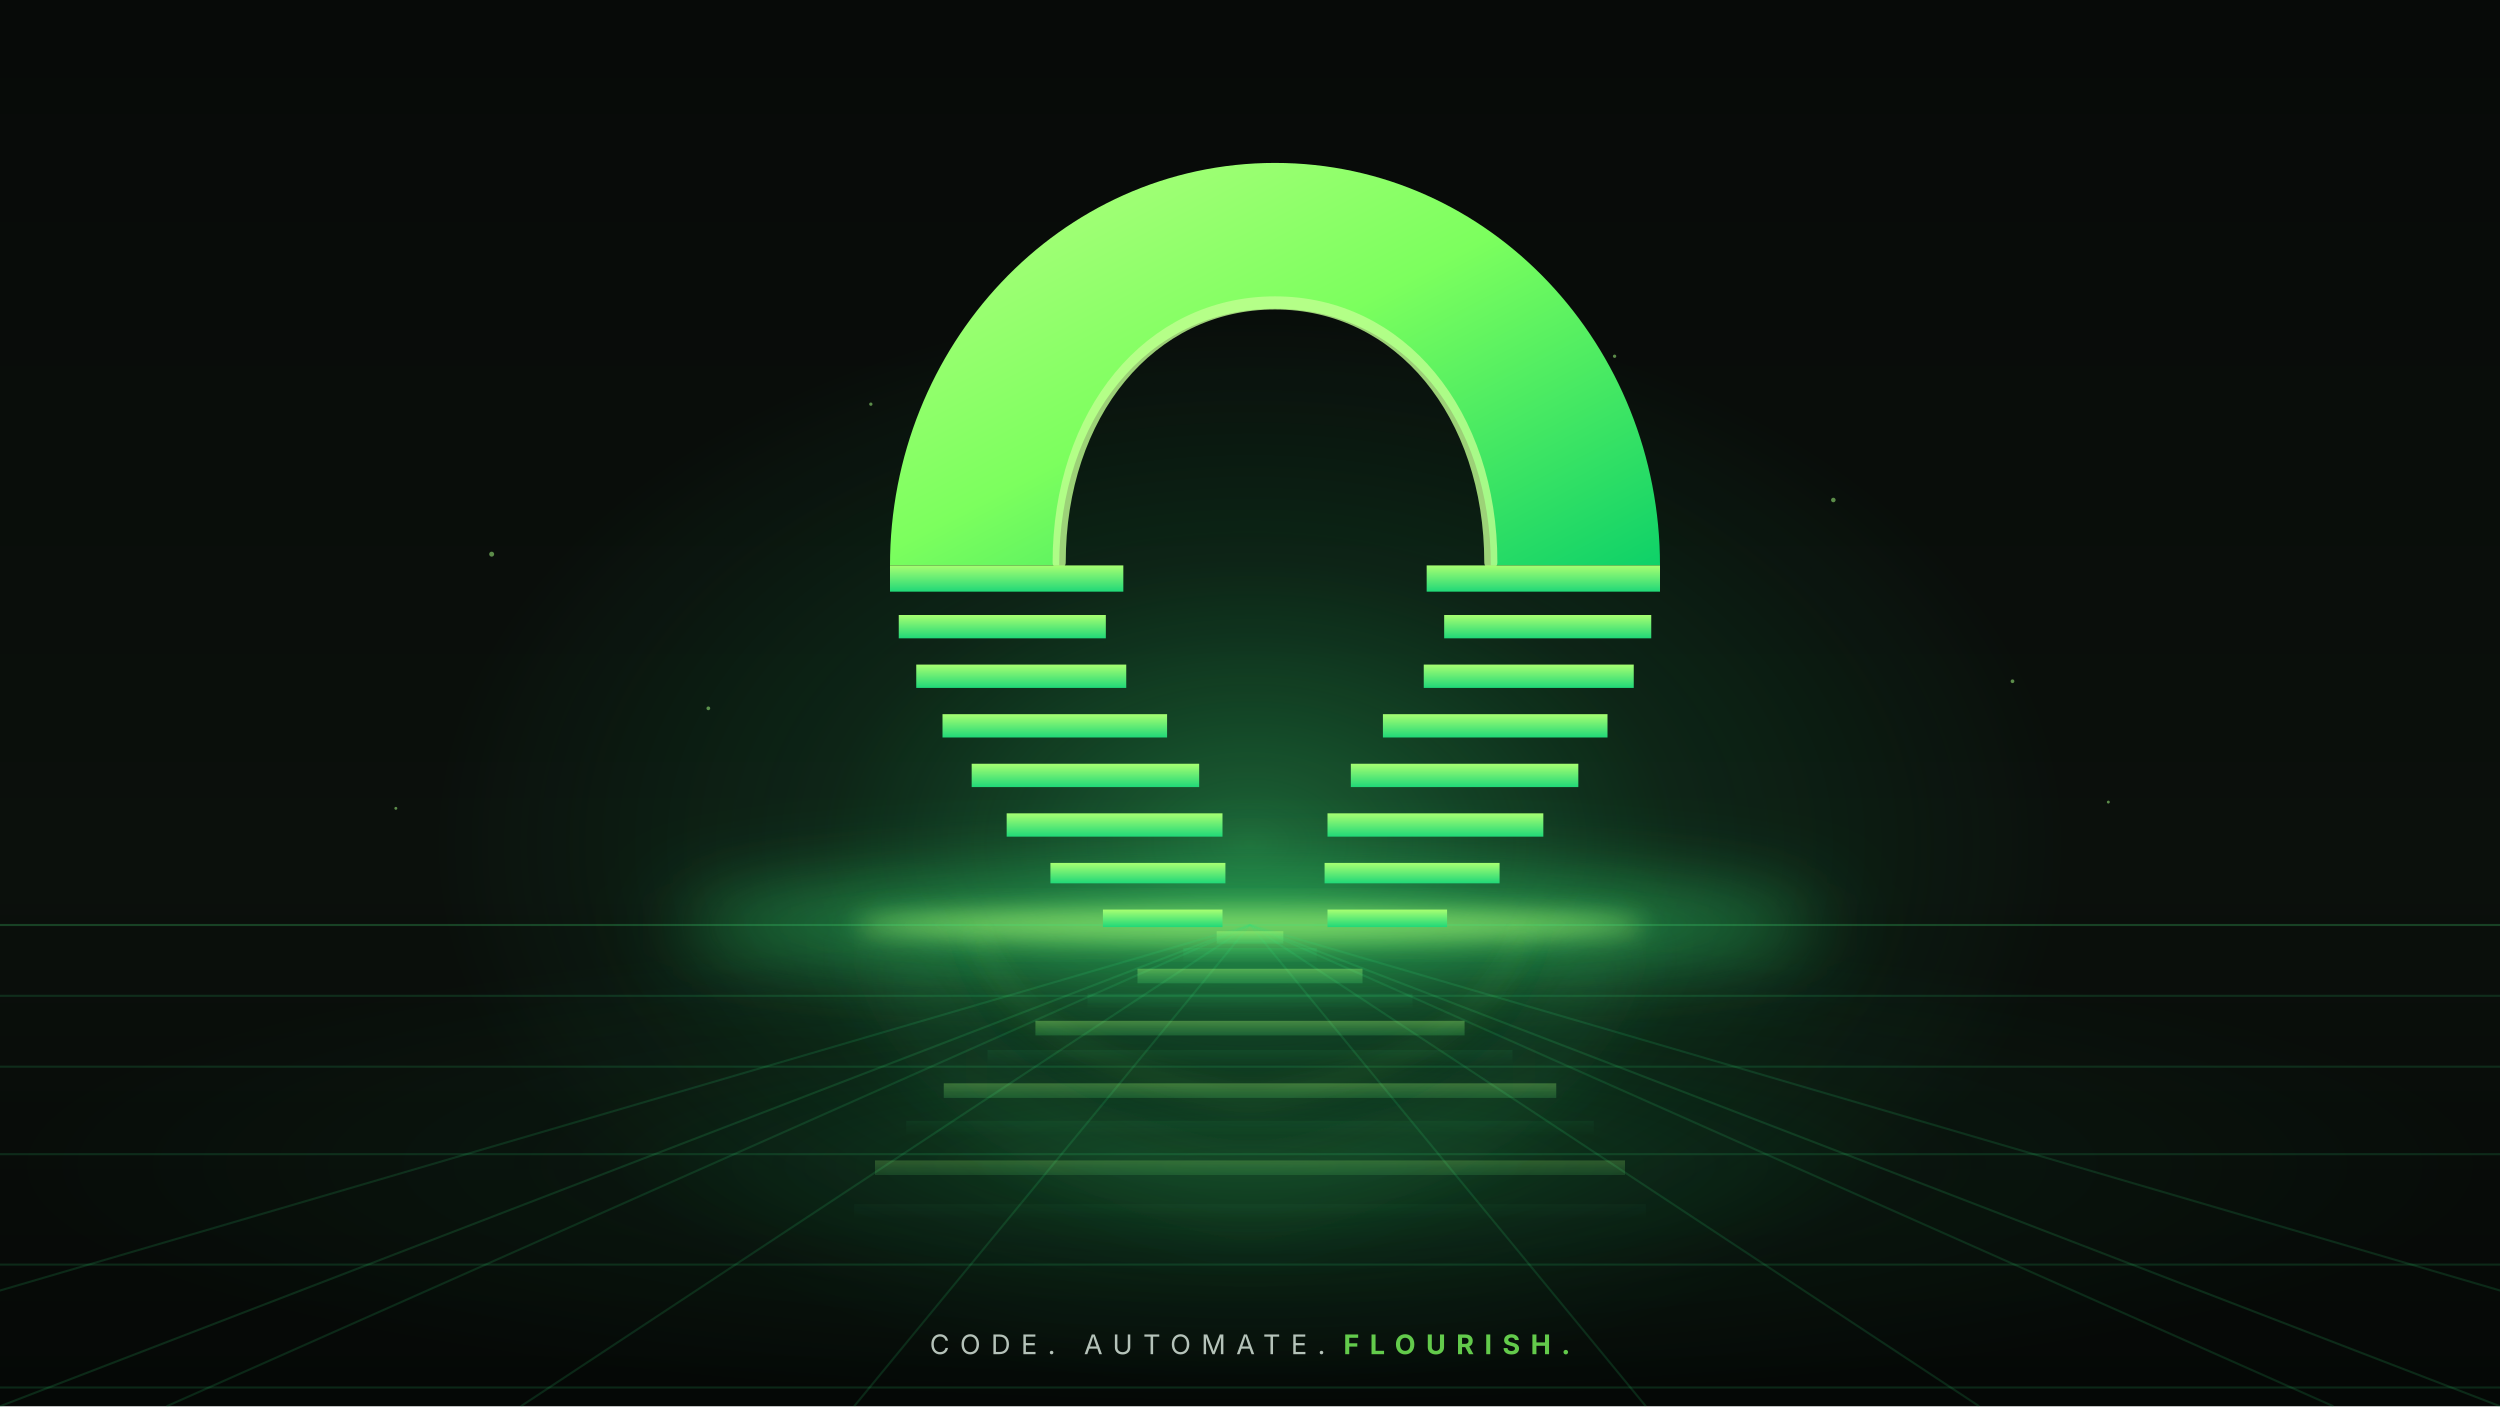
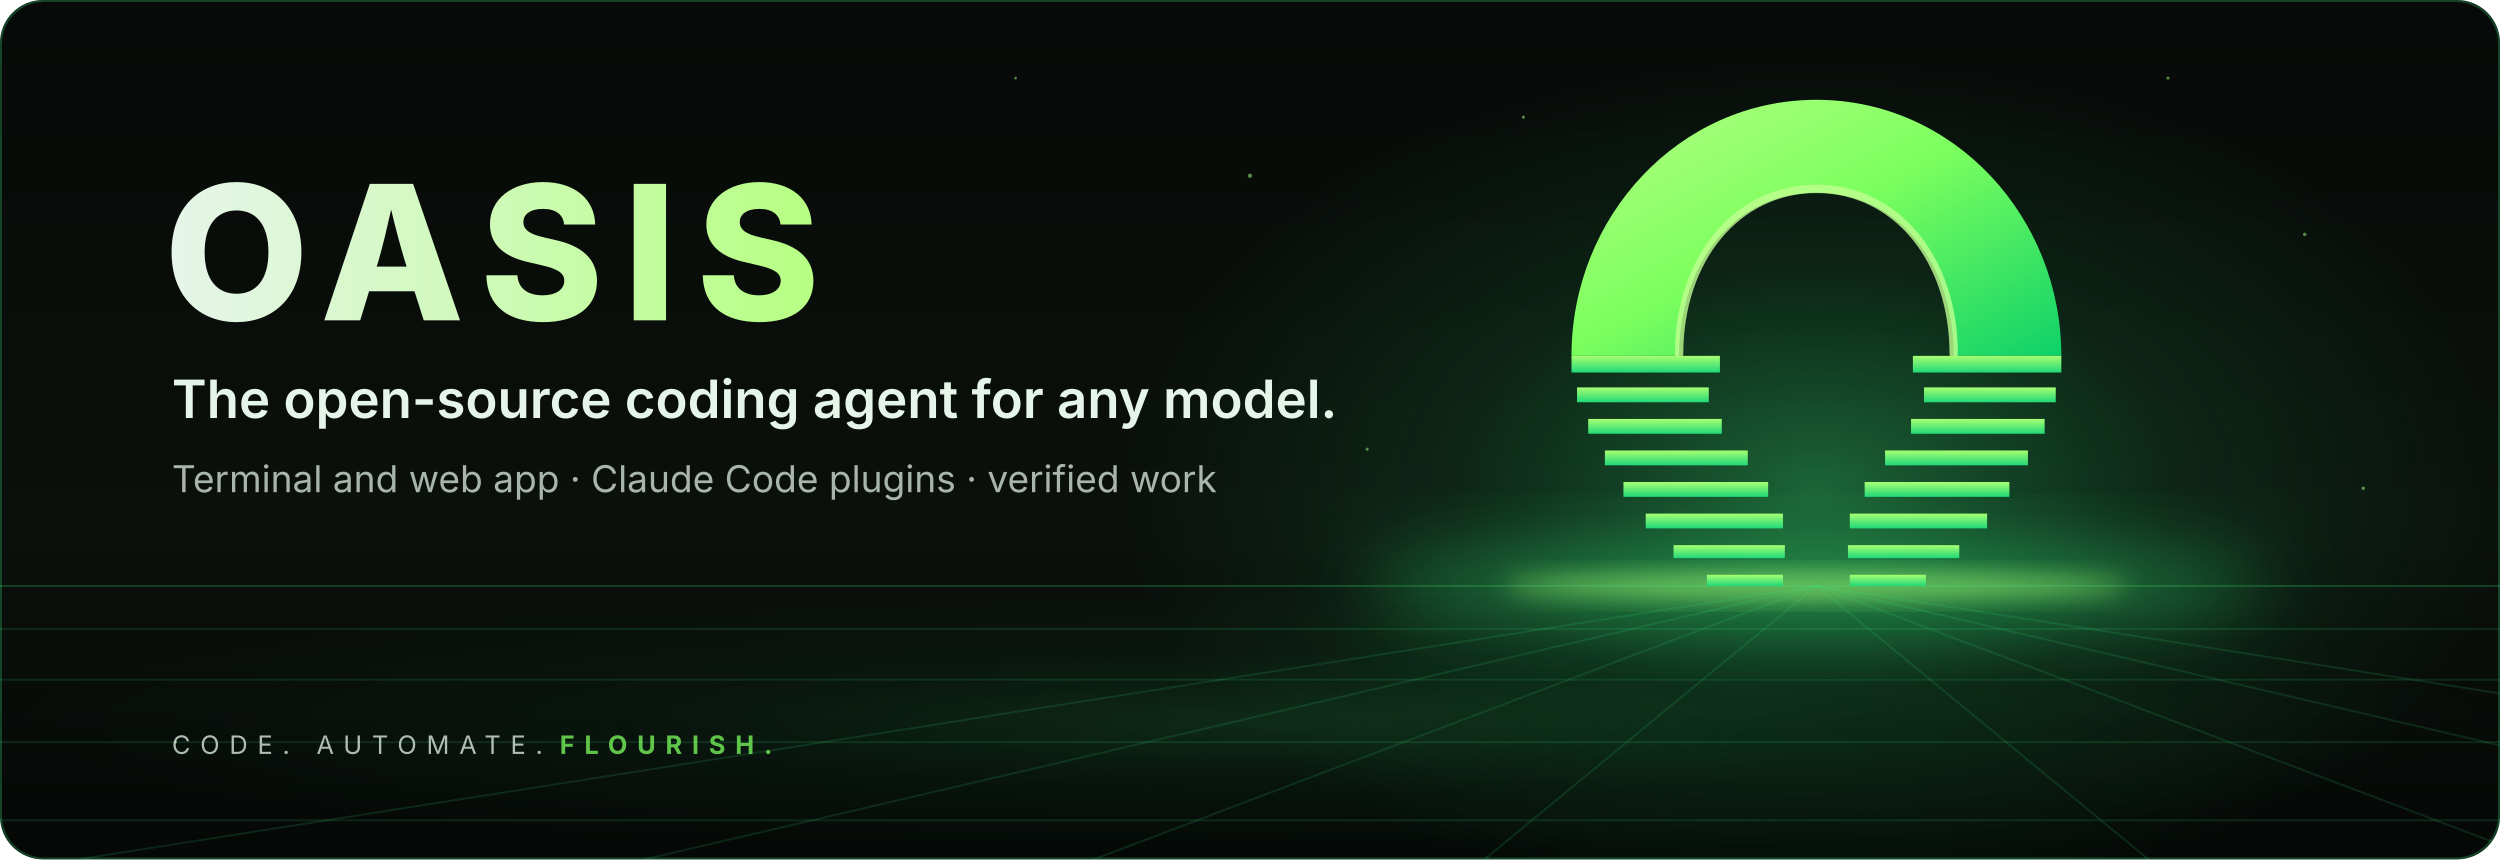
- <svg xmlns="http://www.w3.org/2000/svg" width="1200" height="675" viewBox="0 0 1200 675" role="img" aria-labelledby="title desc">
+ <svg xmlns="http://www.w3.org/2000/svg" width="1280" height="440" viewBox="0 0 1280 440" role="img" aria-labelledby="title desc">
  <defs>
    <linearGradient id="background" x1="0" y1="0" x2="0" y2="1">
      <stop offset="0" stop-color="#070A08" />
      <stop offset="0.62" stop-color="#0B100C" />
      <stop offset="1" stop-color="#050806" />
    </linearGradient>
    <linearGradient id="portal" x1="0" y1="0" x2="1" y2="1">
      <stop offset="0" stop-color="#B6FF83" />
      <stop offset="0.48" stop-color="#7CFF5E" />
      <stop offset="1" stop-color="#0ED168" />
    </linearGradient>
    <linearGradient id="strata" x1="0" y1="0" x2="0" y2="1">
      <stop offset="0" stop-color="#A7FF72" />
      <stop offset="1" stop-color="#20D878" />
    </linearGradient>
    <radialGradient id="aura">
      <stop offset="0" stop-color="#39F17C" stop-opacity=".38" />
      <stop offset=".52" stop-color="#20C968" stop-opacity=".12" />
      <stop offset="1" stop-color="#20C968" stop-opacity="0" />
    </radialGradient>
    <linearGradient id="reflection" x1="0" y1="0" x2="0" y2="1">
      <stop offset="0" stop-color="#A7FF72" stop-opacity=".58" />
      <stop offset=".45" stop-color="#32E07A" stop-opacity=".25" />
      <stop offset="1" stop-color="#32E07A" stop-opacity="0" />
    </linearGradient>
    <linearGradient id="reflectionFade" x1="0" y1="0" x2="0" y2="1">
      <stop offset="0" stop-color="#FFFFFF" stop-opacity=".85" />
      <stop offset=".58" stop-color="#FFFFFF" stop-opacity=".34" />
      <stop offset="1" stop-color="#FFFFFF" stop-opacity="0" />
    </linearGradient>
    <filter id="softGlow" x="-80%" y="-80%" width="260%" height="260%">
      <feGaussianBlur stdDeviation="19" />
    </filter>
    <filter id="smallGlow" x="-60%" y="-60%" width="220%" height="220%">
      <feGaussianBlur stdDeviation="6" />
    </filter>
    <mask id="reflectionMask">
-       <rect x="0" y="444" width="1200" height="231" fill="url(#reflectionFade)" />
+       <rect x="0" y="300" width="1280" height="160" fill="url(#reflectionFade)" />
    </mask>
+     <clipPath id="card">
+       <rect width="1280" height="440" rx="22" />
+     </clipPath>
+     <linearGradient id="word" x1="0" y1="0" x2="1" y2="0">
+       <stop offset="0" stop-color="#E6F5EA" />
+       <stop offset="1" stop-color="#B6FF83" />
+     </linearGradient>
  </defs>
-   <rect width="1200" height="675" fill="url(#background)" />
-   <ellipse cx="600" cy="405" rx="395" ry="260" fill="url(#aura)" />
-   <g fill="#A6FF83" opacity=".52">
-     <circle cx="236" cy="266" r="1.2" />
-     <circle cx="340" cy="340" r=".9" />
-     <circle cx="880" cy="240" r="1.1" />
-     <circle cx="966" cy="327" r=".9" />
-     <circle cx="418" cy="194" r=".8" />
-     <circle cx="775" cy="171" r=".8" />
-     <circle cx="1012" cy="385" r=".7" />
-     <circle cx="190" cy="388" r=".7" />
-   </g>
-   <ellipse cx="600" cy="444" rx="275" ry="23" fill="#34ED78" opacity=".52" filter="url(#softGlow)" />
-   <ellipse cx="600" cy="444" rx="190" ry="8" fill="#A8FF75" opacity=".65" filter="url(#smallGlow)" />
-   <path d="M0 444H1200" stroke="#43E879" stroke-opacity=".24" stroke-width="1" />
-   <path d="M0 675L600 444L1200 675" fill="none" stroke="#32E07A" stroke-opacity=".16" />
-   <g fill="none" stroke="#32E07A" stroke-opacity=".15" stroke-width="1">
-     <path d="M0 478H1200" />
-     <path d="M0 512H1200" />
-     <path d="M0 554H1200" />
-     <path d="M0 607H1200" />
-     <path d="M0 666H1200" />
-     <path d="M80 675L600 444L1120 675" />
-     <path d="M250 675L600 444L950 675" />
-     <path d="M410 675L600 444L790 675" />
-     <path d="M-190 675L600 444L1390 675" />
-   </g>
-   <path d="M0 444H1200V675H0Z" fill="url(#aura)" opacity=".4" />
-   <g fill="url(#reflection)" mask="url(#reflectionMask)" opacity=".9">
-     <path d="M584 447H616V453H584Z M568 455H632V462H568Z" />
-     <path d="M546 465H654V472H546Z M522 477H678V484H522Z" />
-     <path d="M497 490H703V497H497Z M474 504H726V511H474Z" />
-     <path d="M453 520H747V527H453Z M435 538H765V545H435Z" />
-     <path d="M420 557H780V564H420Z M410 578H790V585H410Z" />
-   </g>
-   <path d="M430 445C440 510 500 554 600 574C700 554 760 510 770 445" fill="none" stroke="#46E77A" stroke-width="18" stroke-opacity=".16" filter="url(#softGlow)" />
-   <path d="M468 447C486 492 530 515 600 528C670 515 714 492 732 447" fill="none" stroke="#8CFF67" stroke-width="4" stroke-opacity=".16" filter="url(#smallGlow)" />
-   <g transform="translate(402 60) scale(1.4)">
-     <path d="M18 151C18 76 76 13 150 13C224 13 282 76 282 151L224 151C224 101 194 63 150 63C106 63 76 101 76 151Z" fill="url(#portal)" />
-     <path d="M76 150C76 99 107 61 150 61C193 61 224 99 224 150" fill="none" stroke="#C0FF91" stroke-width="4.5" stroke-linecap="round" opacity=".8" />
-     <g fill="url(#strata)">
-       <path d="M18 151H98V160H18Z M202 151H282V160H202Z" />
-       <path d="M21 168H92V176H21Z M208 168H279V176H208Z" />
-       <path d="M27 185H99V193H27Z M201 185H273V193H201Z" />
-       <path d="M36 202H113V210H36Z M187 202H264V210H187Z" />
-       <path d="M46 219H124V227H46Z M176 219H254V227H176Z" />
-       <path d="M58 236H132V244H58Z M168 236H242V244H168Z" />
-       <path d="M73 253H133V260H73Z M167 253H227V260H167Z" />
-       <path d="M91 269H132V275H91Z M168 269H209V275H168Z" />
+   <g clip-path="url(#card)">
+     <rect width="1280" height="440" fill="url(#background)" />
+     <ellipse cx="930" cy="250" rx="360" ry="220" fill="url(#aura)" />
+     <g fill="#A6FF83" opacity=".5">
+       <circle cx="640" cy="90" r="1.1" />
+       <circle cx="1180" cy="120" r=".9" />
+       <circle cx="700" cy="230" r=".8" />
+       <circle cx="1210" cy="250" r=".9" />
+       <circle cx="780" cy="60" r=".8" />
+       <circle cx="1110" cy="40" r=".8" />
+       <circle cx="90" cy="380" r=".7" />
+       <circle cx="520" cy="40" r=".7" />
+     </g>
+     <ellipse cx="930" cy="300" rx="230" ry="18" fill="#34ED78" opacity=".5" filter="url(#softGlow)" />
+     <ellipse cx="930" cy="300" rx="160" ry="6" fill="#A8FF75" opacity=".65" filter="url(#smallGlow)" />
+     <path d="M0 300H1280" stroke="#43E879" stroke-opacity=".22" />
+     <g fill="none" stroke="#32E07A" stroke-opacity=".14">
+       <path d="M0 322H1280" />
+       <path d="M0 348H1280" />
+       <path d="M0 380H1280" />
+       <path d="M0 420H1280" />
+       <path d="M330 440L930 300L1530 440" />
+       <path d="M560 440L930 300L1300 440" />
+       <path d="M760 440L930 300L1100 440" />
+       <path d="M40 440L930 300L1820 440" />
+     </g>
+     <path d="M0 300H1280V440H0Z" fill="url(#aura)" opacity=".35" />
+     <g fill="url(#reflection)" mask="url(#reflectionMask)" opacity=".9" transform="translate(930 0) scale(.82 1) translate(-600 -143)">
+       <path d="M584 447H616V453H584Z M568 455H632V462H568Z" />
+       <path d="M546 465H654V472H546Z M522 477H678V484H522Z" />
+       <path d="M497 490H703V497H497Z M474 504H726V511H474Z" />
+       <path d="M453 520H747V527H453Z M435 538H765V545H435Z" />
+     </g>
+     <g transform="translate(930 300) scale(.95) translate(-150 -275)">
+       <path d="M18 151C18 76 76 13 150 13C224 13 282 76 282 151L224 151C224 101 194 63 150 63C106 63 76 101 76 151Z" fill="url(#portal)" />
+       <path d="M76 150C76 99 107 61 150 61C193 61 224 99 224 150" fill="none" stroke="#C0FF91" stroke-width="4.5" stroke-linecap="round" opacity=".8" />
+       <g fill="url(#strata)">
+         <path d="M18 151H98V160H18Z M202 151H282V160H202Z" />
+         <path d="M21 168H92V176H21Z M208 168H279V176H208Z" />
+         <path d="M27 185H99V193H27Z M201 185H273V193H201Z" />
+         <path d="M36 202H113V210H36Z M187 202H264V210H187Z" />
+         <path d="M46 219H124V227H46Z M176 219H254V227H176Z" />
+         <path d="M58 236H132V244H58Z M168 236H242V244H168Z" />
+         <path d="M73 253H133V260H73Z M167 253H227V260H167Z" />
+         <path d="M91 269H132V275H91Z M168 269H209V275H168Z" />
+       </g>
+     </g>
+     <g font-family="Inter, 'Segoe UI', Helvetica, Arial, sans-serif">
+       <text x="84" y="164" font-size="96" font-weight="800" letter-spacing="10" fill="url(#word)">OASIS</text>
+       <text x="88" y="214" font-size="27" font-weight="600" fill="#E6F5EA">The open-source coding agent for any model.</text>
+       <text x="88" y="252" font-size="19" fill="#E6F5EA" opacity=".72">Terminal and web app · Claude Code plugins · verified work</text>
+       <text x="88" y="386" font-size="13" letter-spacing="5" fill="#E6F5EA" opacity=".75">CODE. AUTOMATE. <tspan fill="#7CFF5E" font-weight="700">FLOURISH.</tspan>
+       </text>
    </g>
  </g>
-   <text x="600" y="650" text-anchor="middle" font-family="Inter, DejaVu Sans, Arial, sans-serif" font-size="13" letter-spacing="5" fill="#E6F5EA" opacity=".78">CODE. AUTOMATE. <tspan fill="#7CFF5E" font-weight="700">FLOURISH.</tspan>
-   </text>
+   <rect x=".5" y=".5" width="1279" height="439" rx="22" fill="none" stroke="#32E07A" stroke-opacity=".28" />
</svg>
